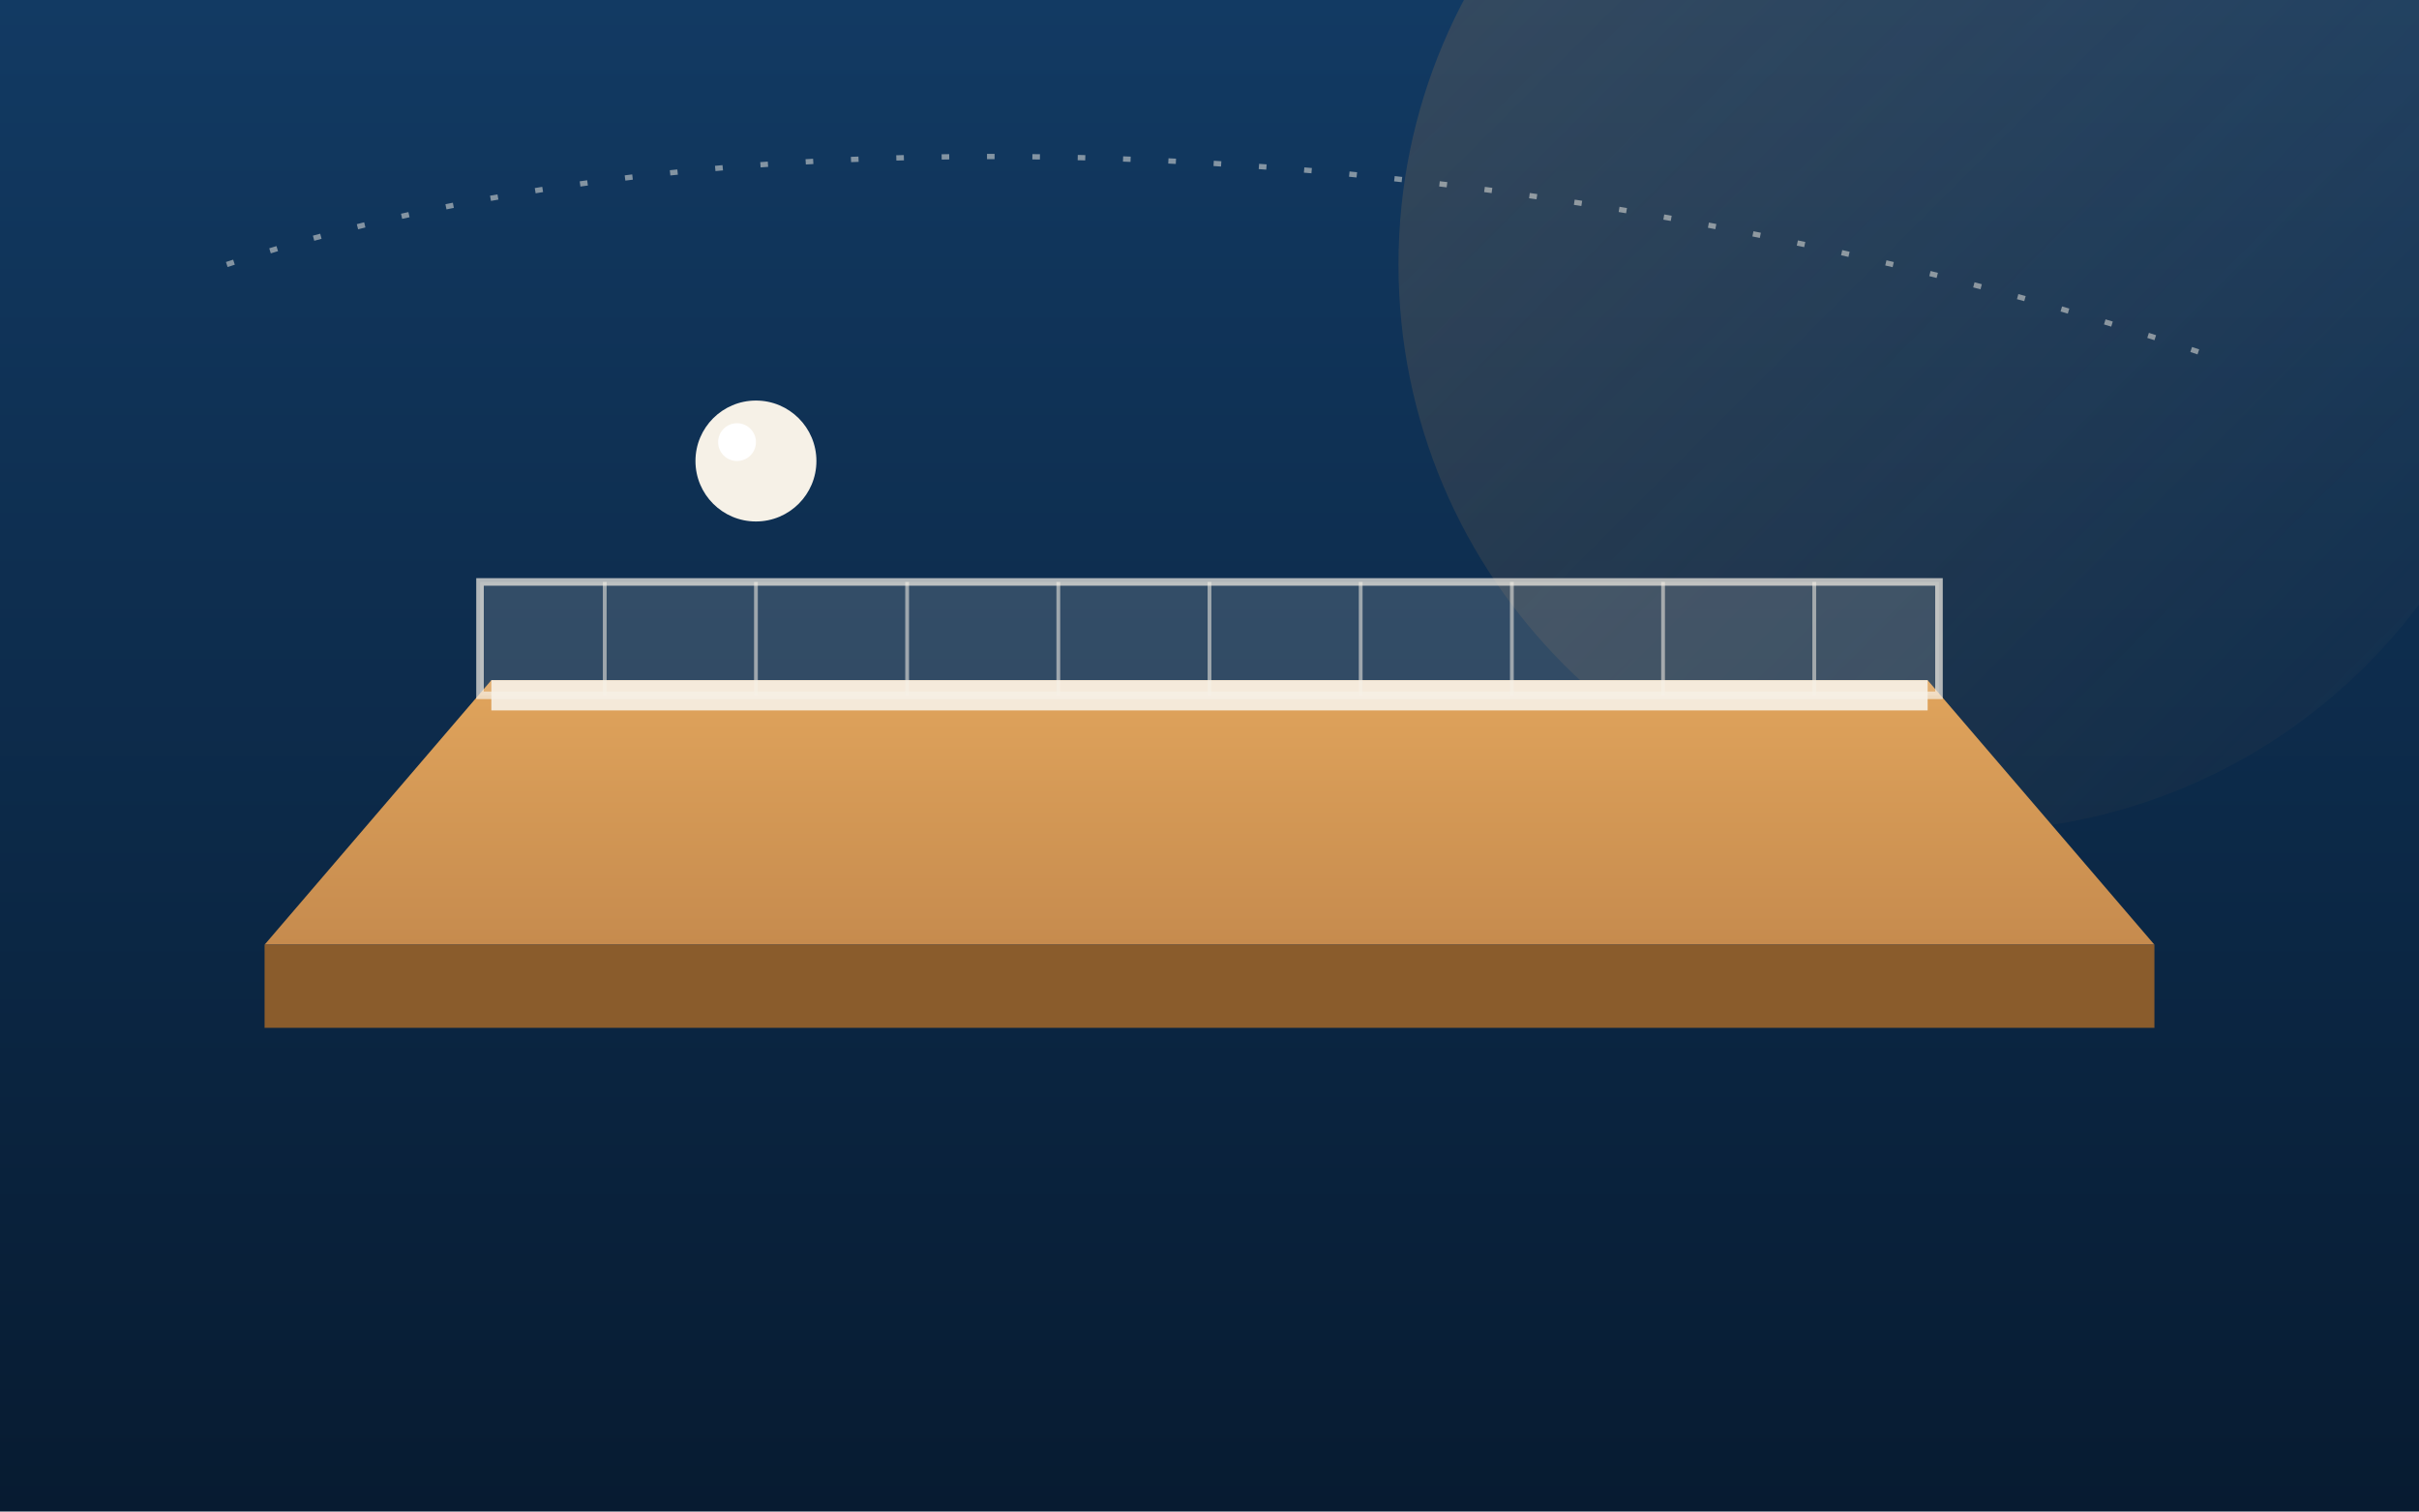
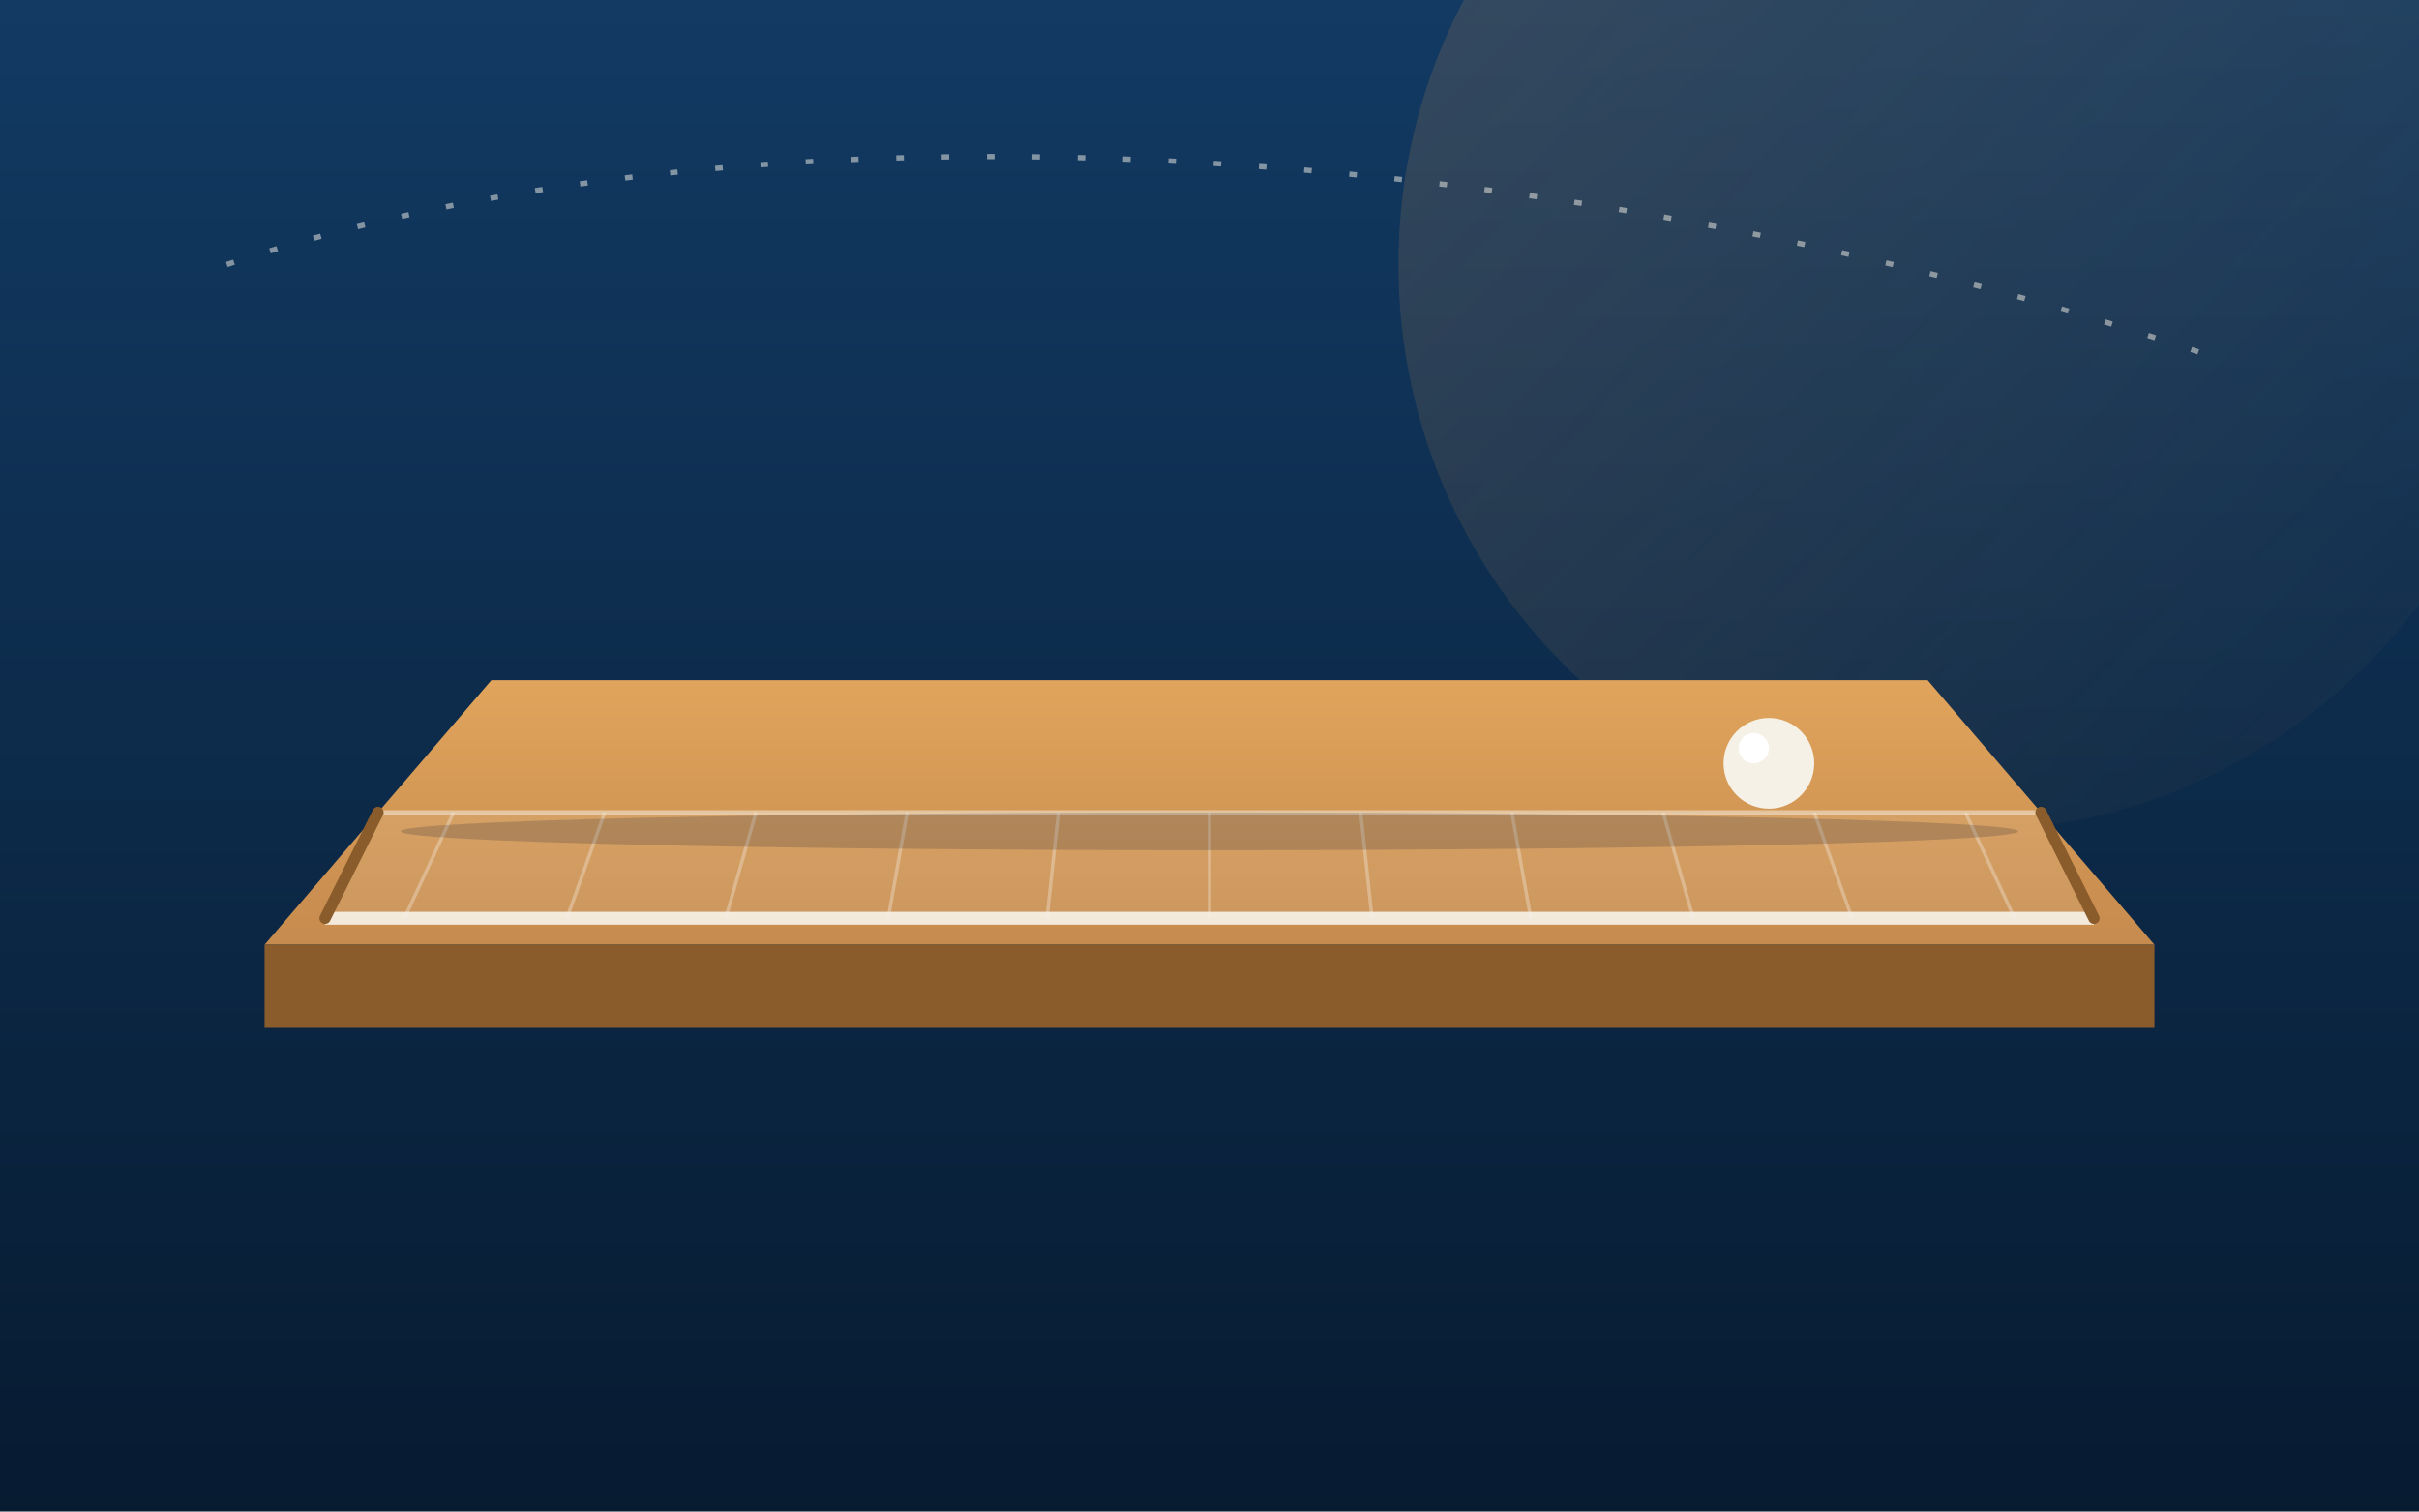
<svg xmlns="http://www.w3.org/2000/svg" viewBox="0 0 640 400" width="640" height="400" role="img" aria-hidden="true" focusable="false">
  <defs>
    <linearGradient id="tbg" x1="0%" y1="0%" x2="0%" y2="100%">
      <stop offset="0%" stop-color="#123A63" />
      <stop offset="100%" stop-color="#071B31" />
    </linearGradient>
    <linearGradient id="ttop" x1="0%" y1="0%" x2="0%" y2="100%">
      <stop offset="0%" stop-color="#E0A45C" />
      <stop offset="100%" stop-color="#C68B4E" />
    </linearGradient>
    <linearGradient id="tglow" x1="0%" y1="0%" x2="100%" y2="100%">
      <stop offset="0%" stop-color="#C68B4E" stop-opacity="0.22" />
      <stop offset="100%" stop-color="#C68B4E" stop-opacity="0" />
    </linearGradient>
  </defs>
  <rect width="640" height="400" fill="url(#tbg)" />
  <circle cx="520" cy="70" r="150" fill="url(#tglow)" />
  <path d="M60 70 C 210 20, 430 40, 590 96" fill="none" stroke="#F6F1E7" stroke-width="1.4" stroke-dasharray="2 10" opacity="0.5" />
  <g transform="translate(320 250)">
    <path d="M-250 0 L-190 -70 L190 -70 L250 0 Z" fill="url(#ttop)" />
    <path d="M-250 0 L250 0 L250 22 L-250 22 Z" fill="#8A5C2C" />
-     <path d="M-190 -70 L190 -70 L190 -62 L-190 -62 Z" fill="#F6F1E7" opacity="0.9" />
-     <rect x="-193" y="-96" width="386" height="30" fill="#F6F1E7" opacity="0.16" />
-     <rect x="-193" y="-96" width="386" height="30" fill="none" stroke="#F6F1E7" stroke-width="2" opacity="0.7" />
-     <g stroke="#F6F1E7" stroke-width="1" opacity="0.55">
-       <line x1="-160" y1="-96" x2="-160" y2="-66" />
-       <line x1="-120" y1="-96" x2="-120" y2="-66" />
-       <line x1="-80" y1="-96" x2="-80" y2="-66" />
-       <line x1="-40" y1="-96" x2="-40" y2="-66" />
-       <line x1="0" y1="-96" x2="0" y2="-66" />
-       <line x1="40" y1="-96" x2="40" y2="-66" />
-       <line x1="80" y1="-96" x2="80" y2="-66" />
-       <line x1="120" y1="-96" x2="120" y2="-66" />
-       <line x1="160" y1="-96" x2="160" y2="-66" />
+     <path d="M-220 -35 L220 -35 L234 -7 L-234 -7 Z" fill="#F6F1E7" opacity="0.10" />
+     <g stroke="#F6F1E7" stroke-width="0.9" opacity="0.34">
+       <line x1="-200" y1="-35" x2="-213" y2="-7" />
+       <line x1="-160" y1="-35" x2="-170" y2="-7" />
+       <line x1="-120" y1="-35" x2="-128" y2="-7" />
+       <line x1="-80" y1="-35" x2="-85" y2="-7" />
+       <line x1="-40" y1="-35" x2="-43" y2="-7" />
+       <line x1="0" y1="-35" x2="0" y2="-7" />
+       <line x1="40" y1="-35" x2="43" y2="-7" />
+       <line x1="80" y1="-35" x2="85" y2="-7" />
+       <line x1="120" y1="-35" x2="128" y2="-7" />
+       <line x1="160" y1="-35" x2="170" y2="-7" />
+       <line x1="200" y1="-35" x2="213" y2="-7" />
    </g>
-     <circle cx="-120" cy="-128" r="16" fill="#F6F1E7" />
-     <circle cx="-125" cy="-133" r="5" fill="#ffffff" />
+     <path d="M-220 -35 L220 -35" stroke="#F6F1E7" stroke-width="1.2" opacity="0.5" />
+     <path d="M-234 -7 L234 -7" stroke="#F6F1E7" stroke-width="3.4" opacity="0.92" />
+     <line x1="-220" y1="-35" x2="-234" y2="-7" stroke="#8A5C2C" stroke-width="3" stroke-linecap="round" />
+     <line x1="220" y1="-35" x2="234" y2="-7" stroke="#8A5C2C" stroke-width="3" stroke-linecap="round" />
+     <ellipse cx="0" cy="-30" rx="214" ry="5" fill="#071B31" fill-opacity="0.18" />
+     <circle cx="148" cy="-48" r="12" fill="#F6F1E7" />
+     <circle cx="144" cy="-52" r="4" fill="#ffffff" />
  </g>
</svg>
